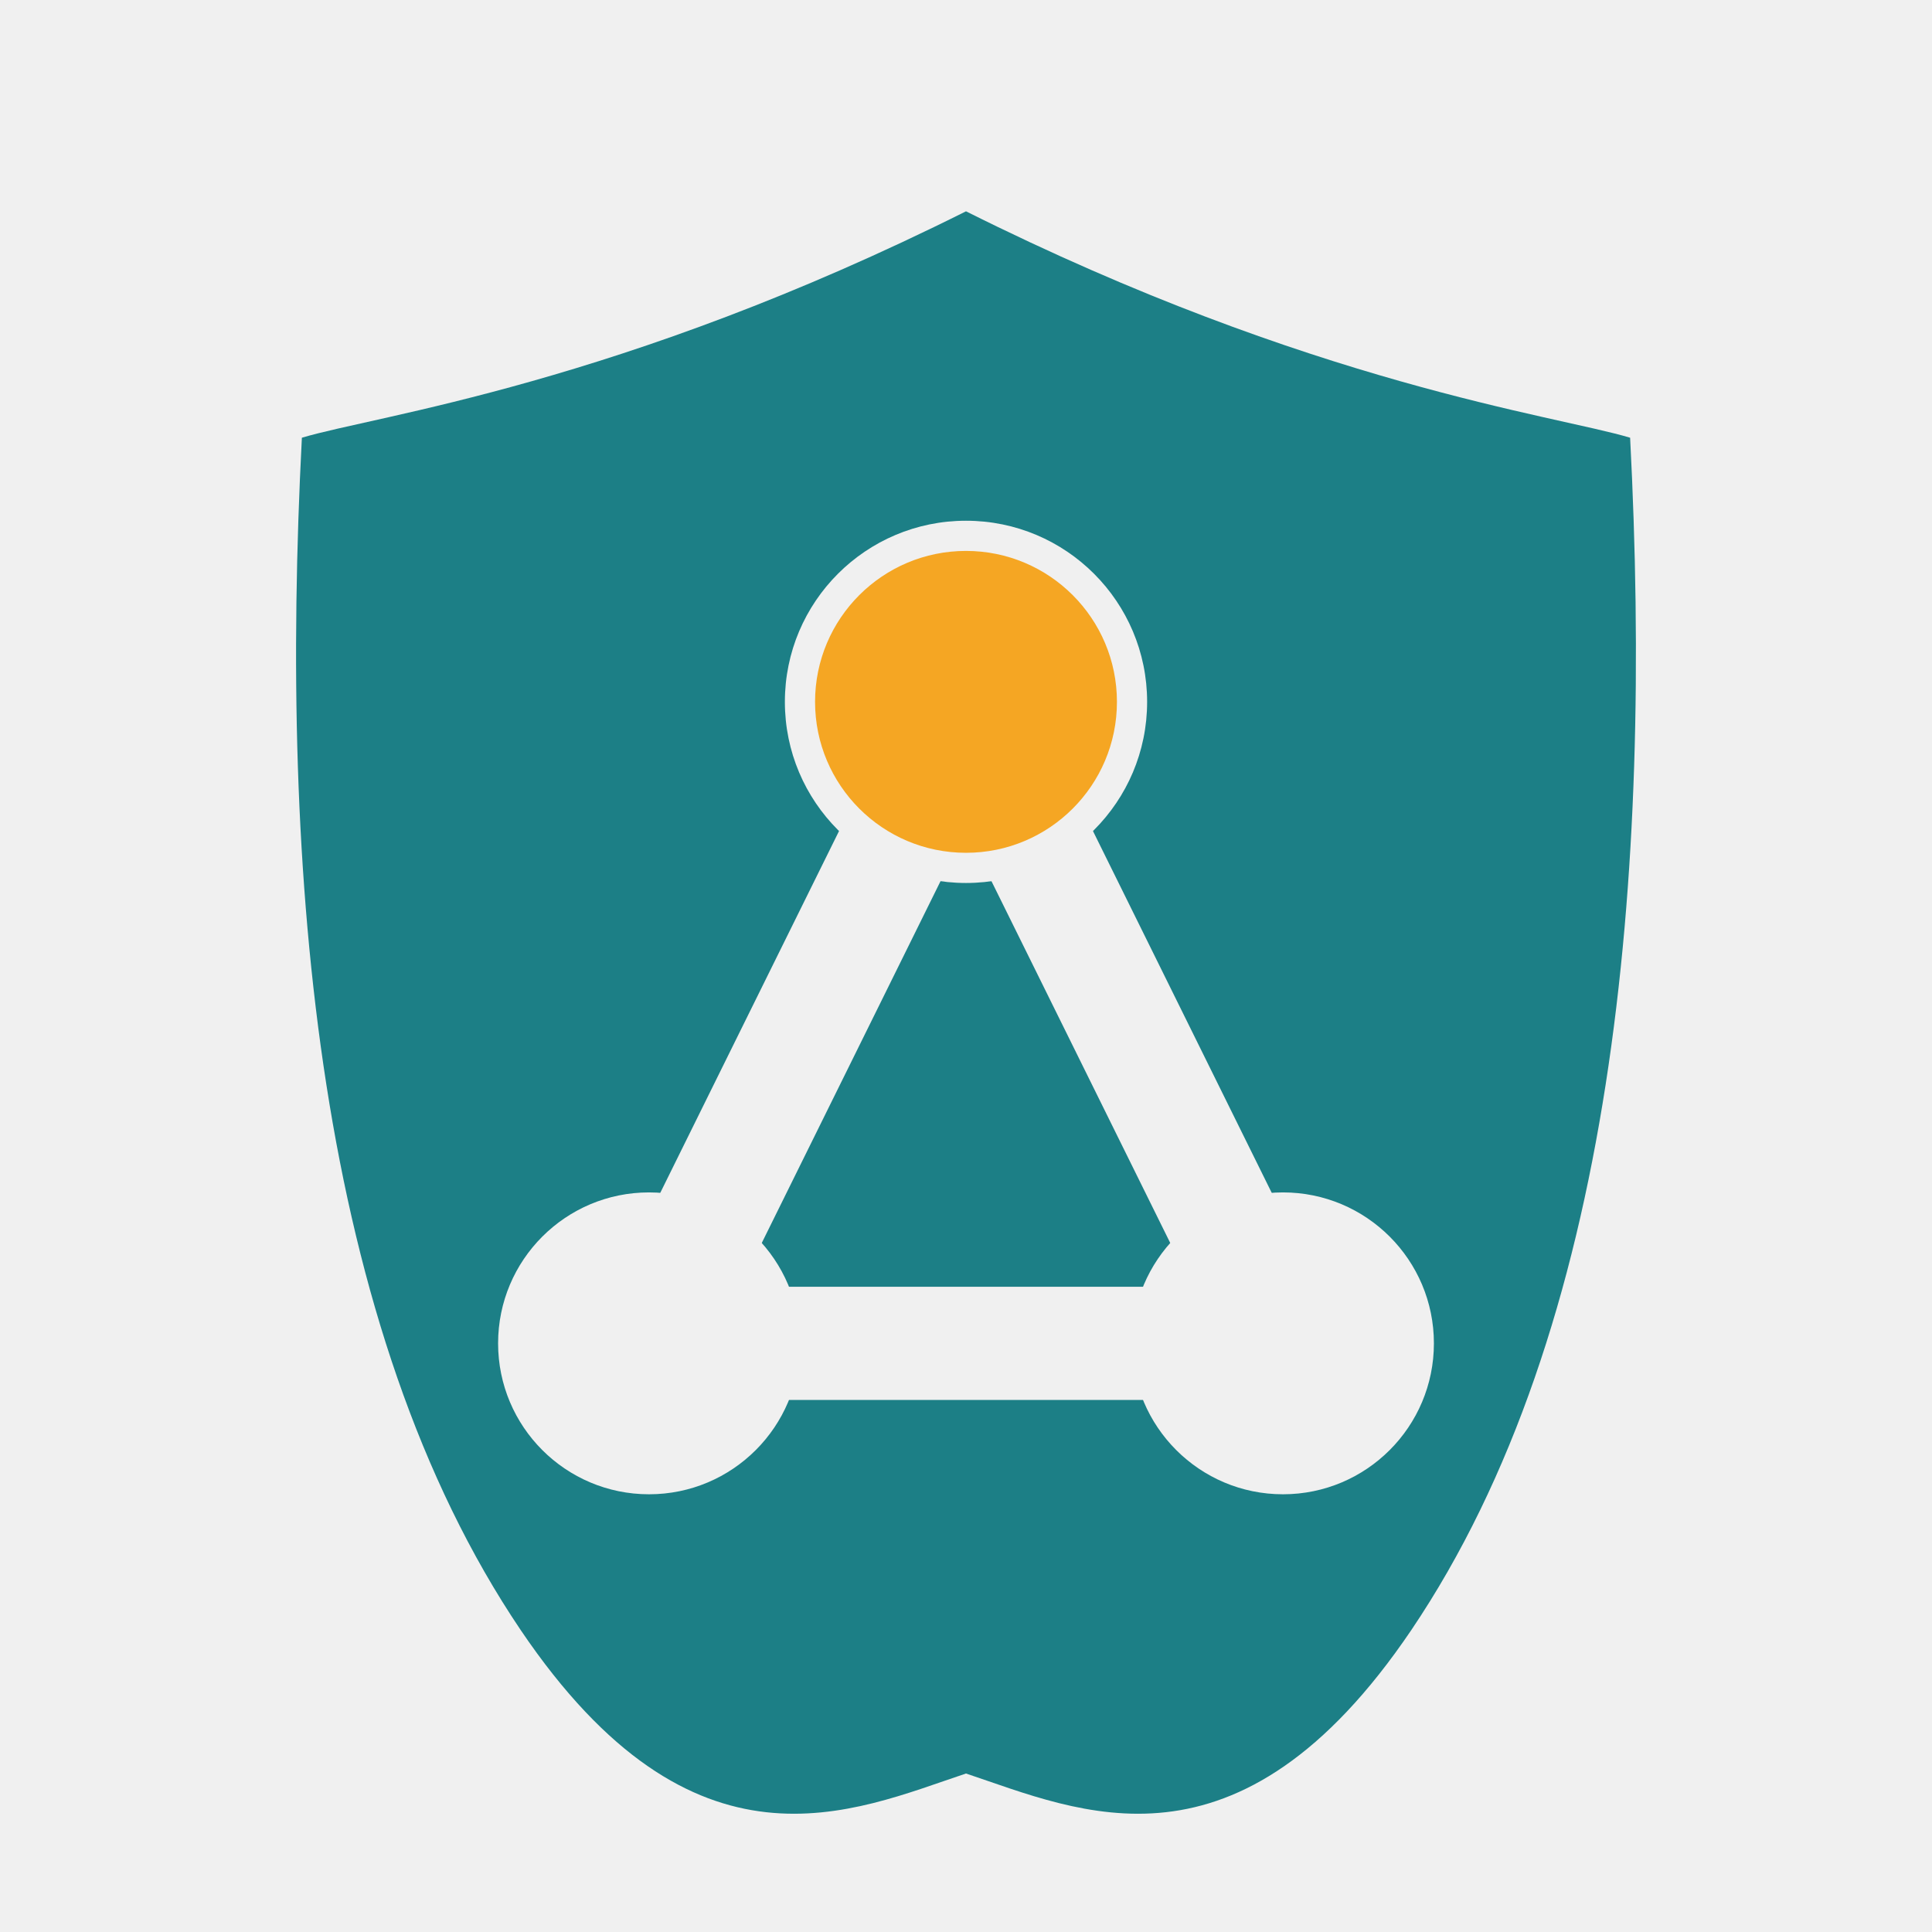
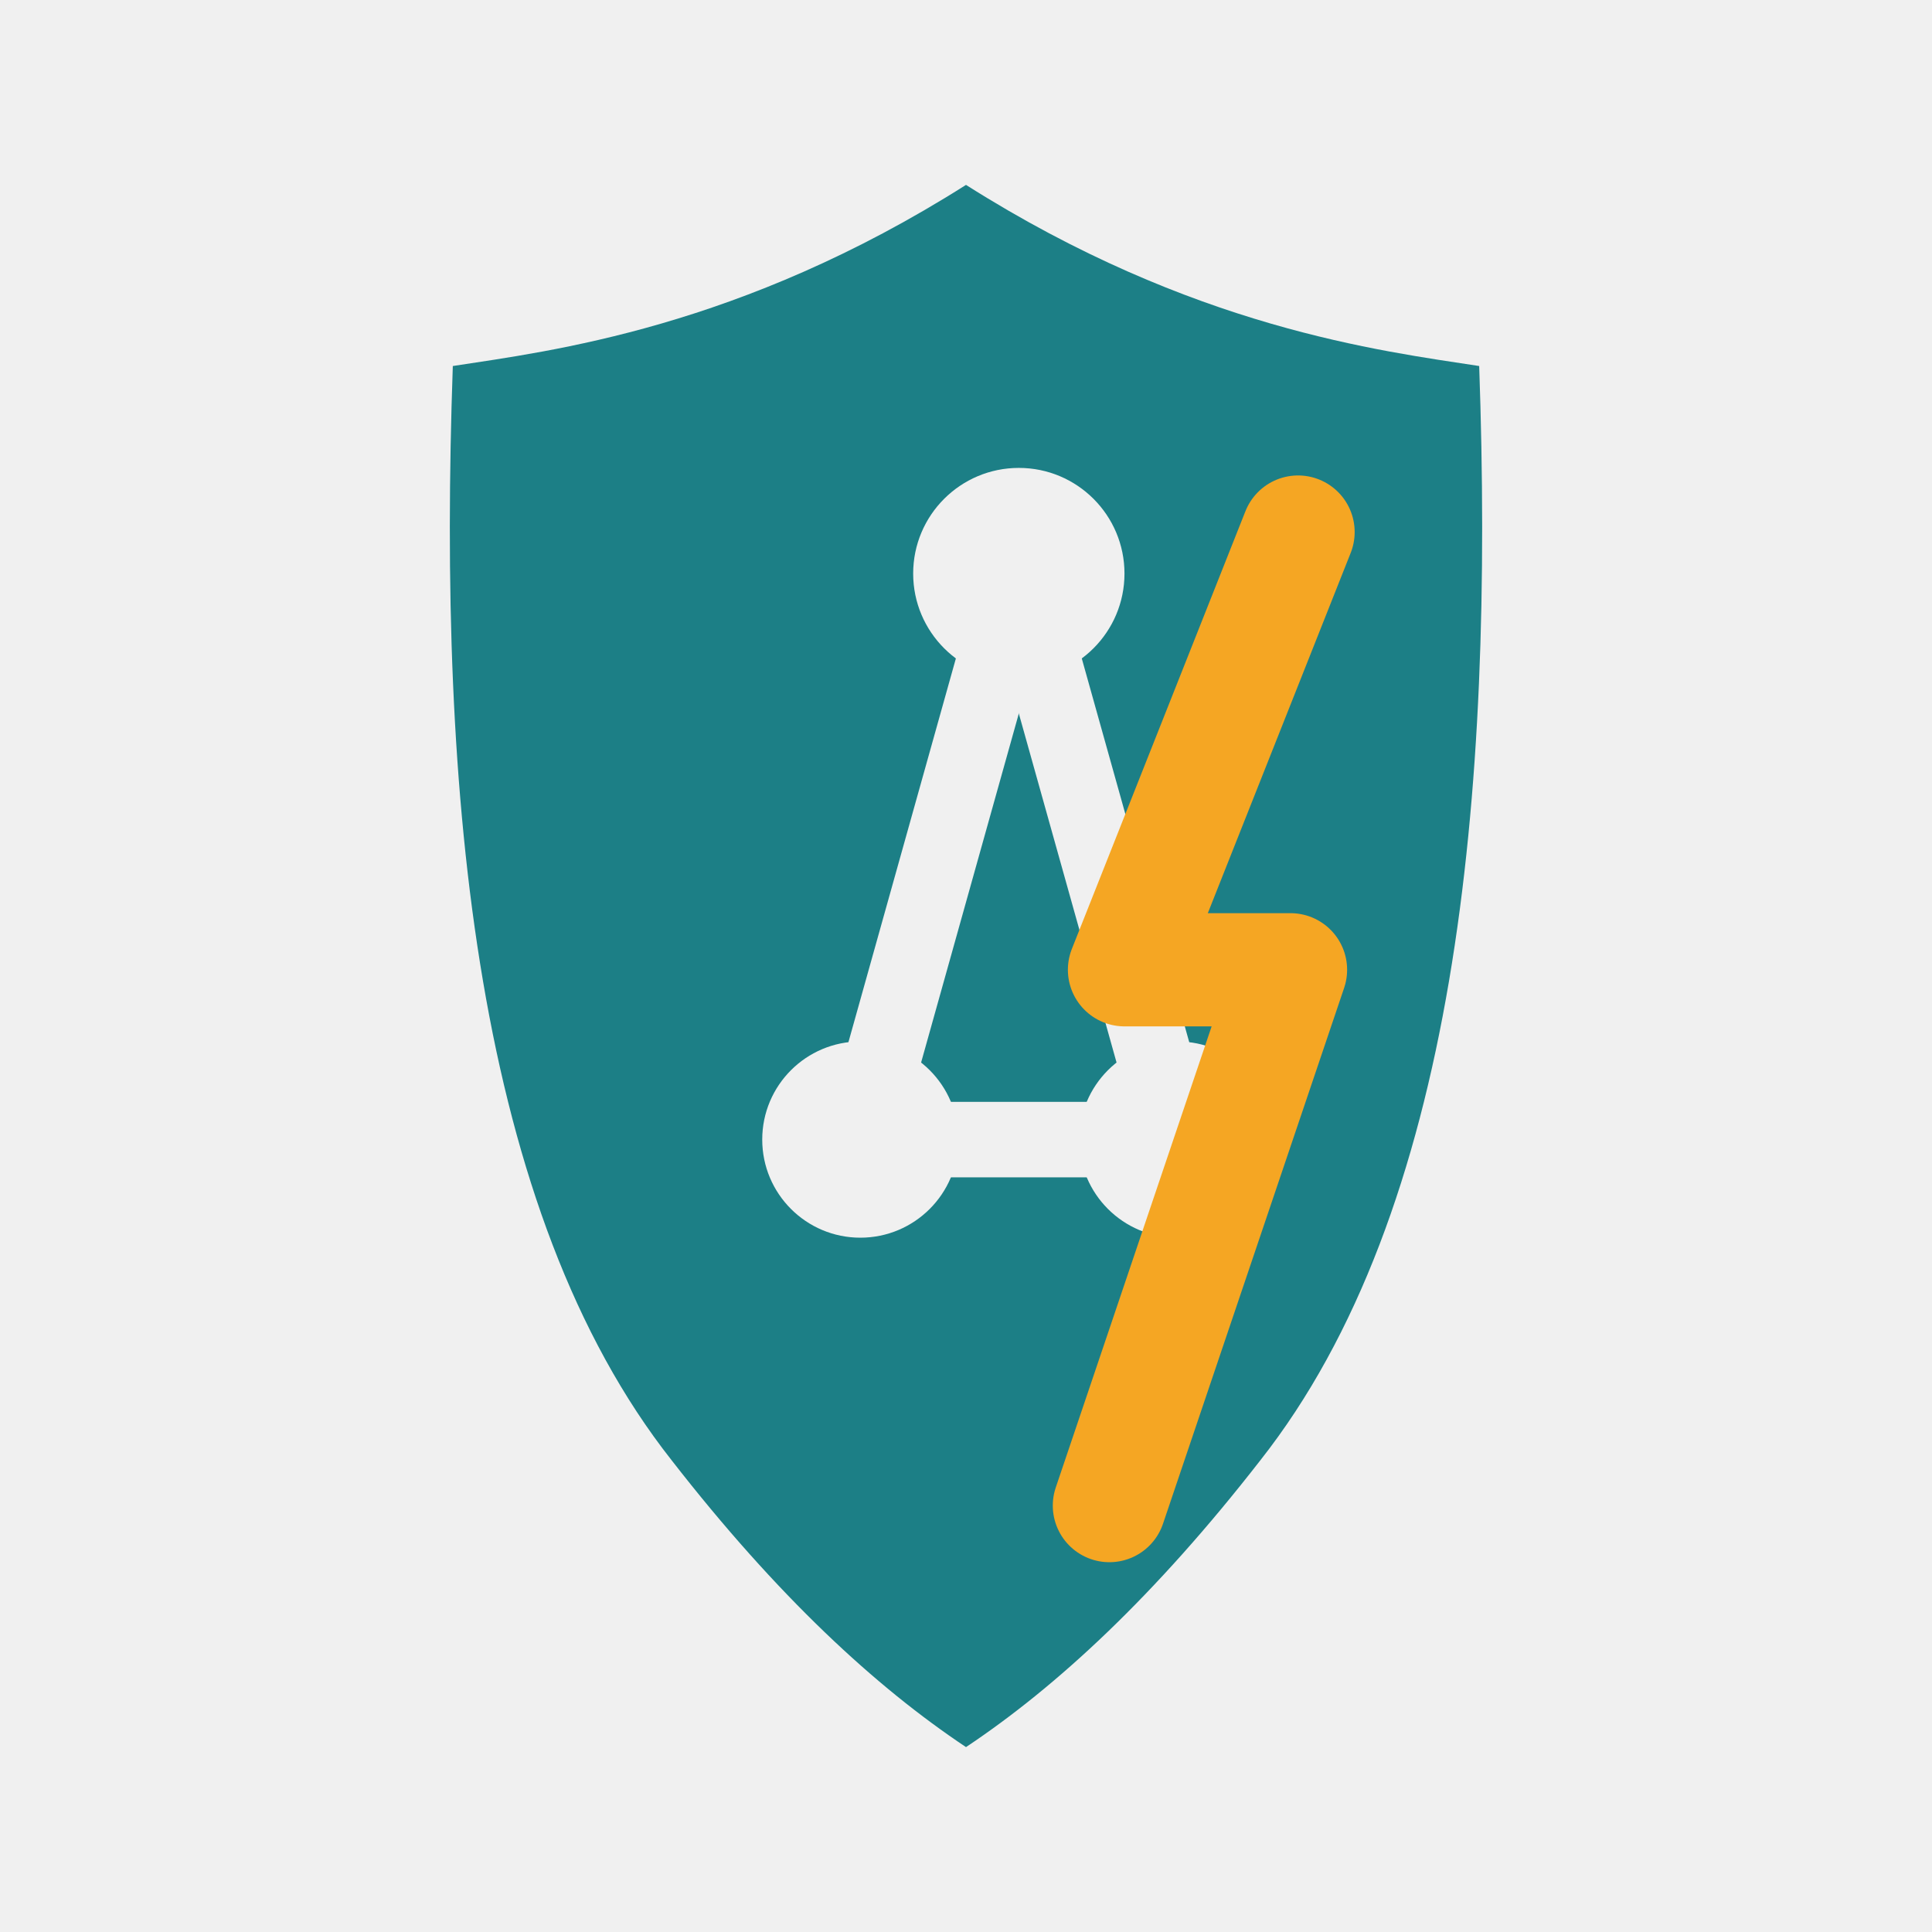
- <svg xmlns="http://www.w3.org/2000/svg" viewBox="0 0 512 512" role="img" aria-label="sparq icon">
+ <svg xmlns="http://www.w3.org/2000/svg" viewBox="0 0 512 512" role="img" aria-label="sparq">
  <style>
    .shield{fill:#1c7f86}
-     .accent{fill:#f5a623}
-     @media (prefers-color-scheme:dark){
-       .shield{fill:#4cc4cc}
-     }
+     .bolt{fill:none;stroke:#f5a623;stroke-width:30;stroke-linejoin:round;stroke-linecap:round}
+     @media (prefers-color-scheme:dark){ .shield{fill:#4cc4cc} }
  </style>
  <defs>
-     <mask id="graphCut2">
+     <mask id="graphCutIcon">
      <rect x="0" y="0" width="512" height="512" fill="#fff" />
-       <g stroke="#000" stroke-width="30" stroke-linecap="round" fill="none">
-         <line x1="256" y1="186" x2="172" y2="356" />
-         <line x1="256" y1="186" x2="340" y2="356" />
-         <line x1="172" y1="356" x2="340" y2="356" />
+       <g transform="translate(66,1)">
+         <g stroke="#000" stroke-width="20" stroke-linecap="round" fill="none">
+           <line x1="138" y1="150" x2="96" y2="300" />
+           <line x1="138" y1="150" x2="180" y2="300" />
+           <line x1="96" y1="300" x2="180" y2="300" />
+         </g>
+         <circle cx="138" cy="150" r="28" fill="#000" />
+         <circle cx="96" cy="300" r="26" fill="#000" />
+         <circle cx="180" cy="300" r="26" fill="#000" />
      </g>
-       <circle cx="172" cy="356" r="40" fill="#000" />
-       <circle cx="340" cy="356" r="40" fill="#000" />
-       <circle cx="256" cy="186" r="48" fill="#000" />
    </mask>
  </defs>
-   <g id="icon">
-     <circle class="accent" cx="256" cy="186" r="40" />
-     <path class="shield" mask="url(#graphCut2)" d="       M256 56       C 348 102, 412 110, 432 116       C 438 232, 428 352, 374 432       C 328 500, 286 480, 256 470       C 226 480, 184 500, 138 432       C 84 352, 74 232, 80 116       C 100 110, 164 102, 256 56       Z" />
+   <g transform="translate(66,1)" mask="url(#graphCutIcon)">
+     <path class="shield" d="M190 48 C 250 86, 300 92, 326 96 C 330 210, 320 320, 268 386 C 240 422, 214 446, 190 462 C 166 446, 140 422, 112 386 C 60 320, 50 210, 54 96 C 80 92, 130 86, 190 48 Z" />
  </g>
+   <path class="bolt" transform="translate(66,1)" d="M278 140 L232 256 L276 256 L228 398" />
</svg>
